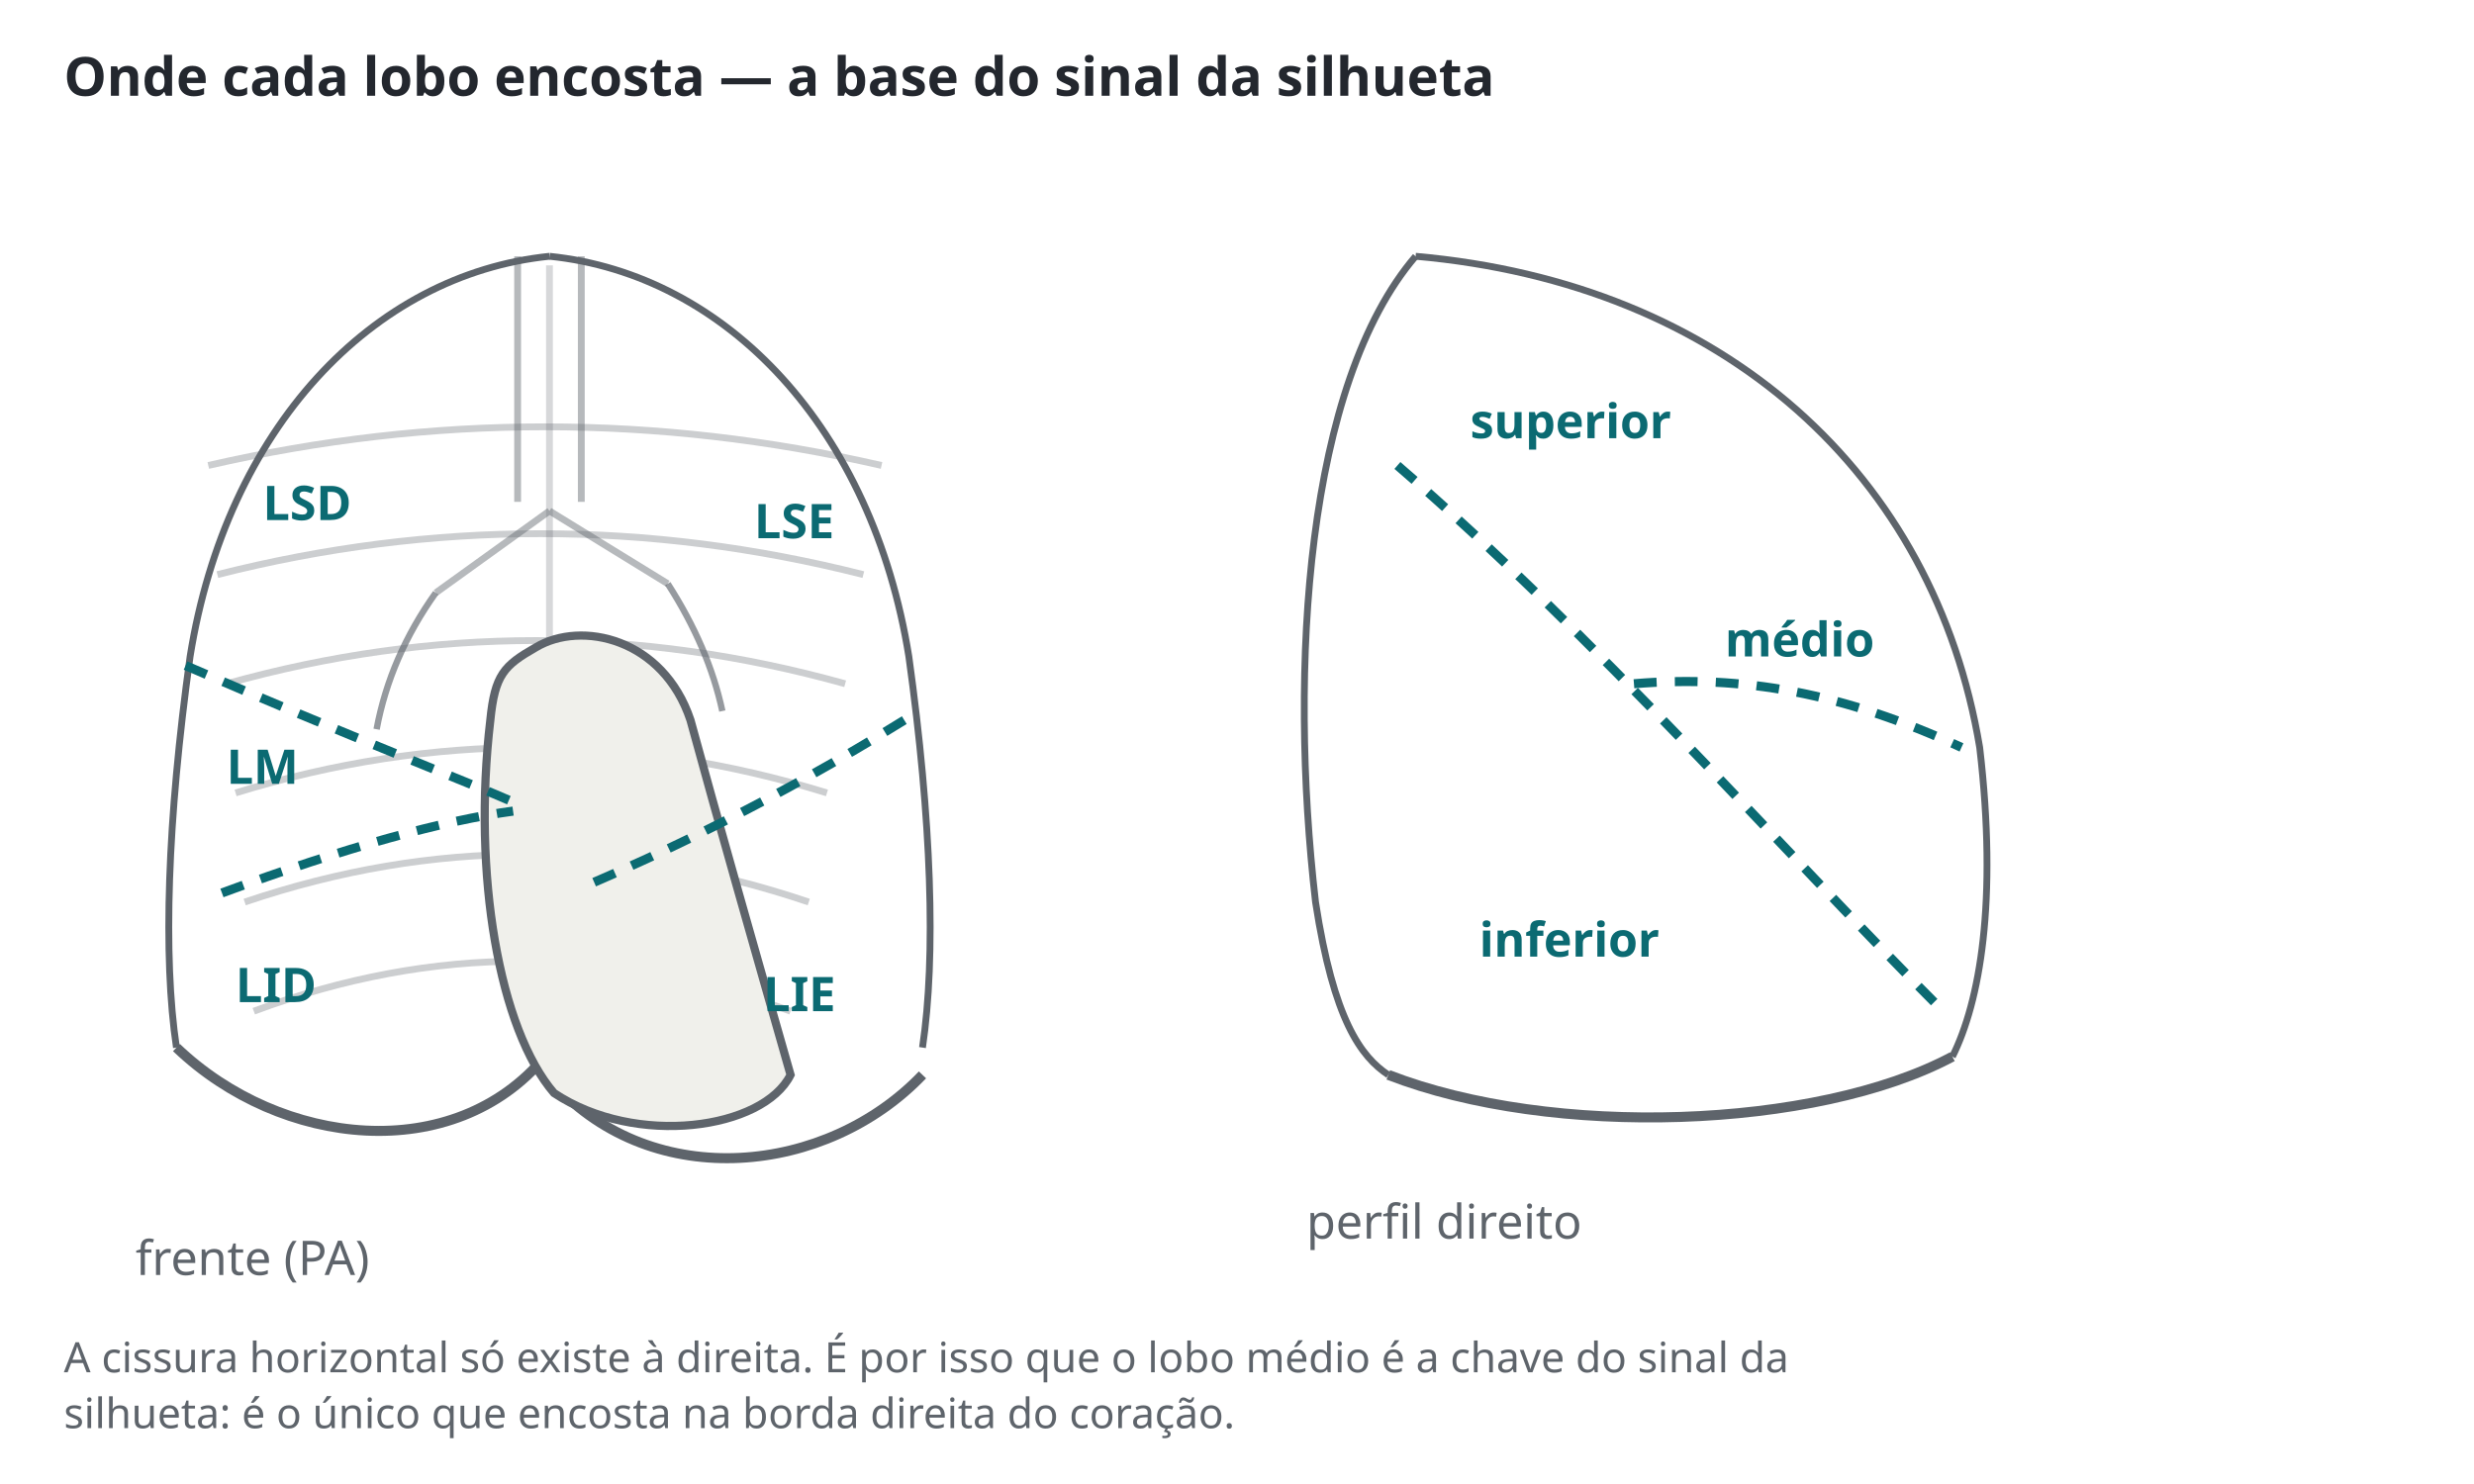
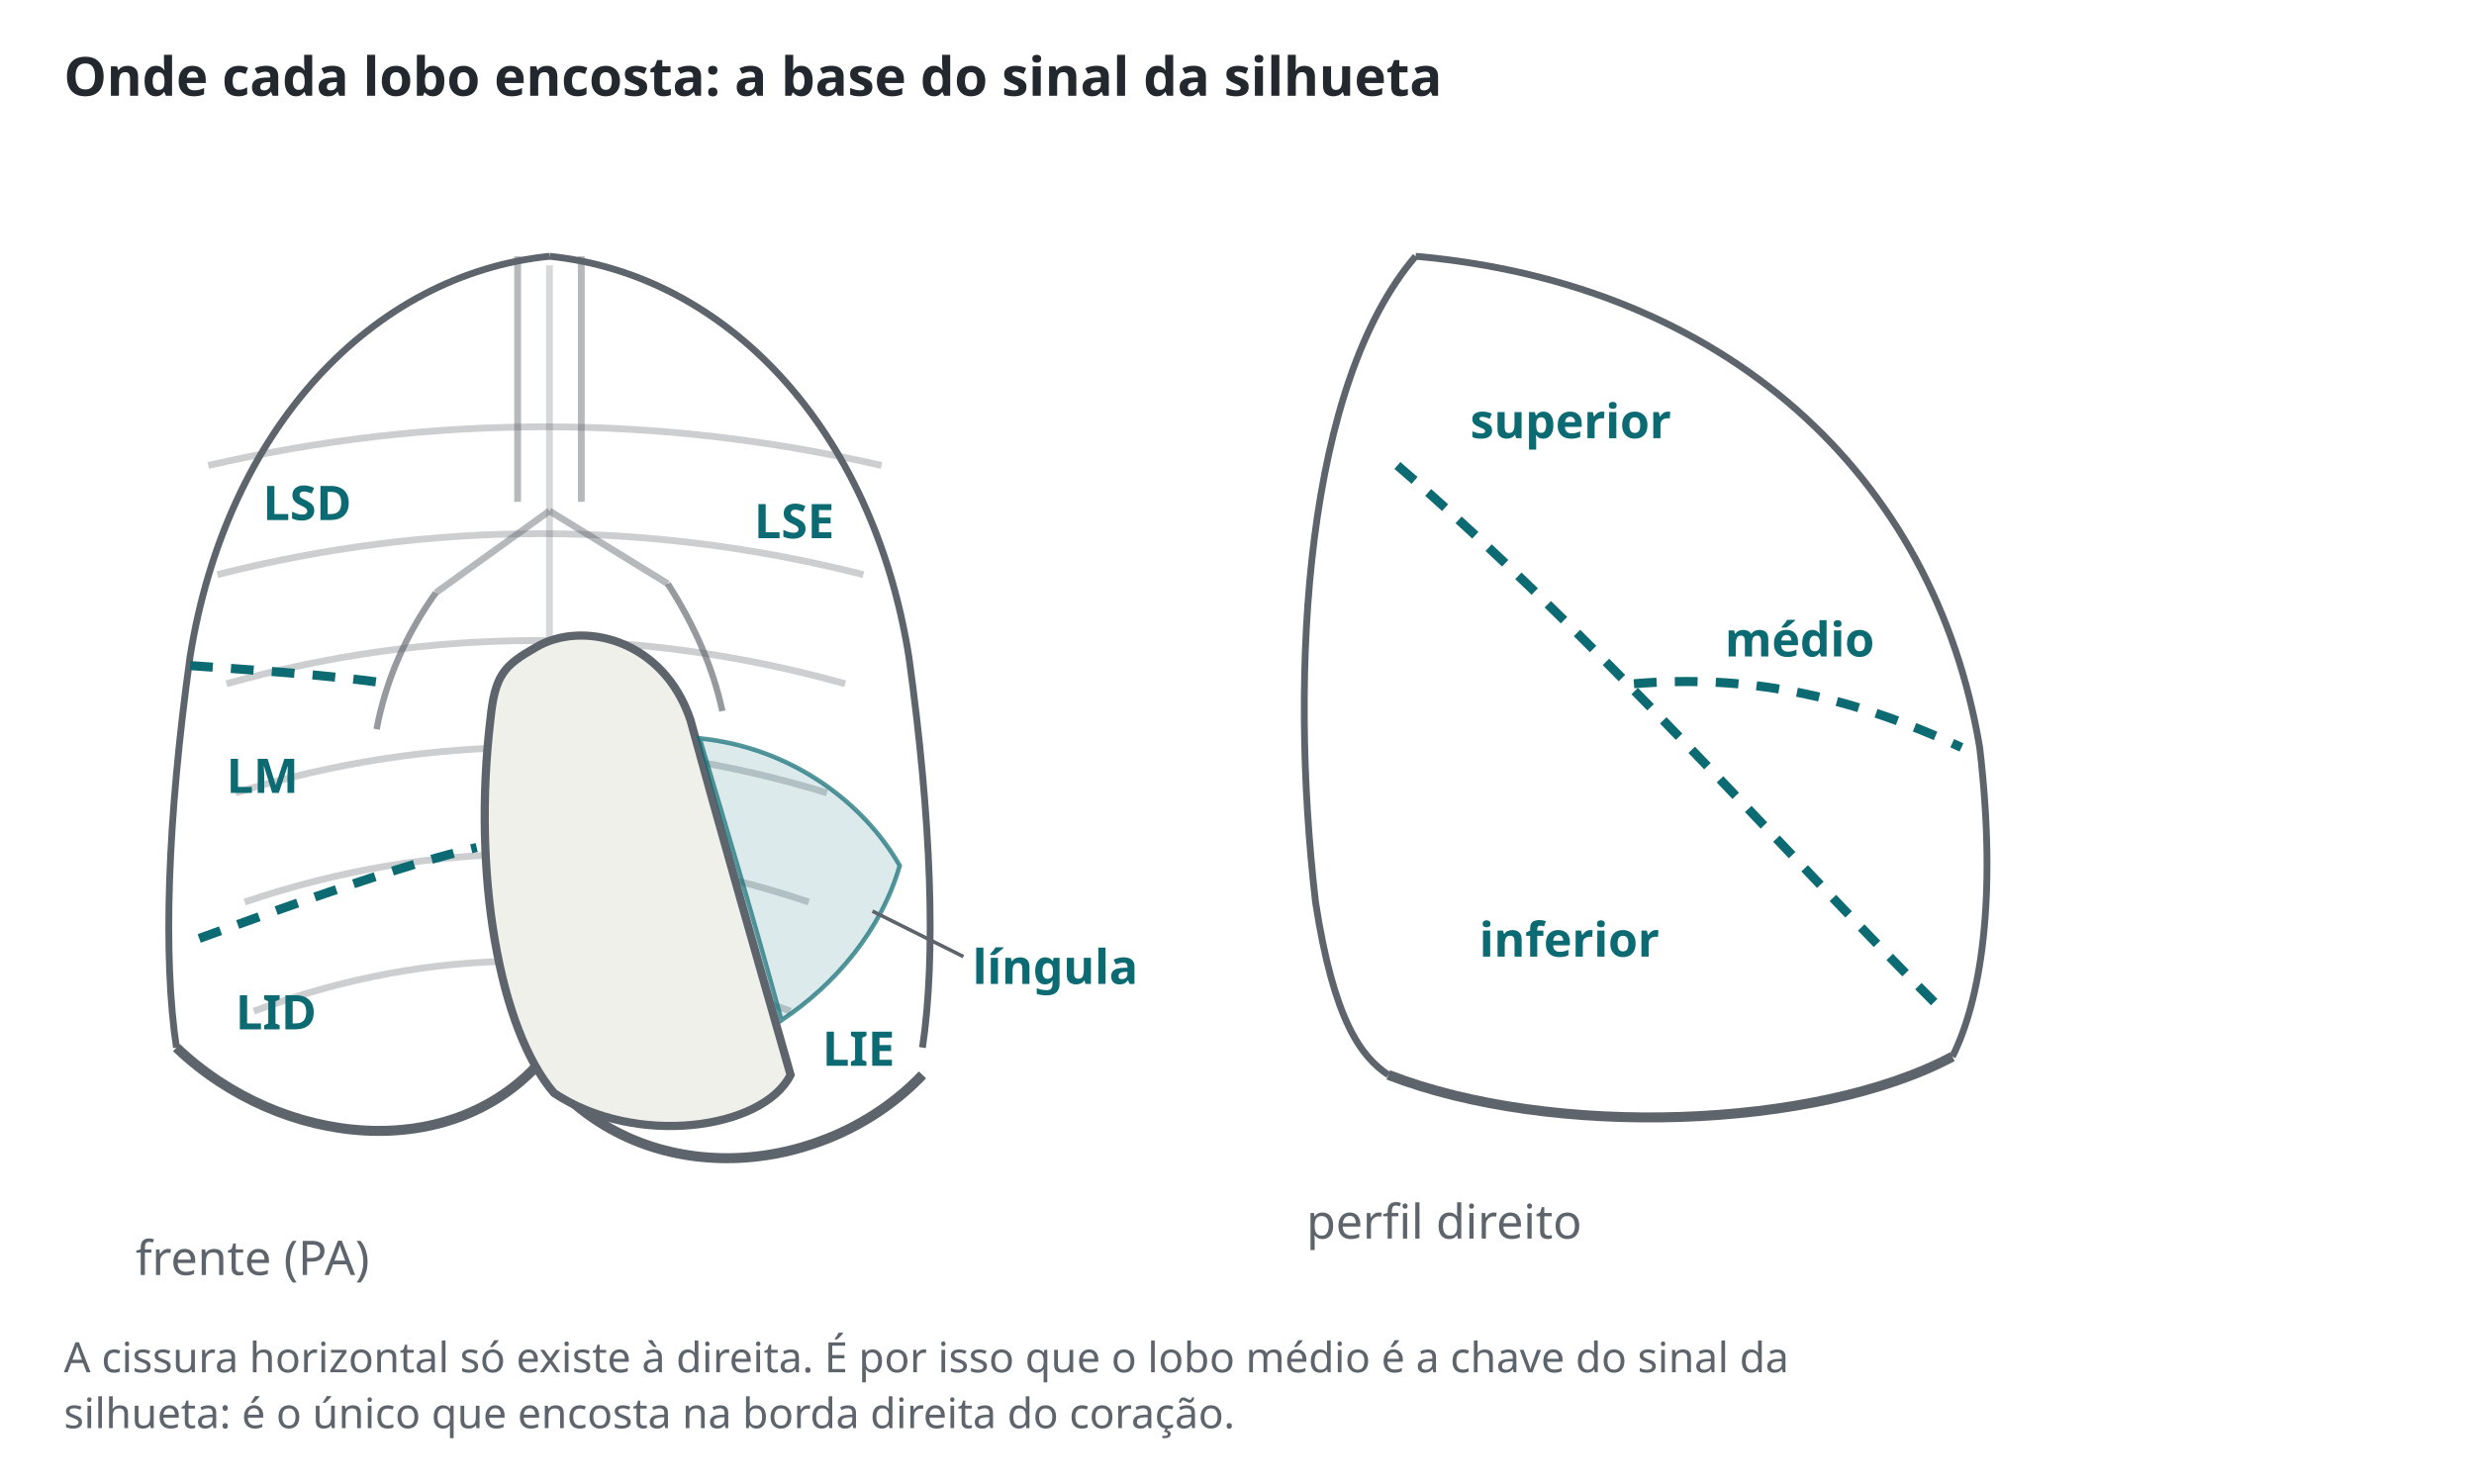
- <svg xmlns="http://www.w3.org/2000/svg" viewBox="0 0 620 372" role="img" aria-label="Onde cada lobo encosta — a base do sinal da silhueta">
+ <svg xmlns="http://www.w3.org/2000/svg" viewBox="0 0 620 372" role="img" aria-label="Onde cada lobo encosta: a base do sinal da silhueta">
  <style>text{font-family:Figtree,system-ui,sans-serif}.t{font-size:13.5px;font-weight:600;fill:#23272E}.l{font-size:10.5px;fill:#5E646B}.k{font-size:10.5px;font-weight:600;fill:#0B6A72}.r{font-size:10.5px;font-weight:600;fill:#C6453D}.a{font-size:10.5px;font-weight:600;fill:#A3730A}.v{font-size:10.5px;font-weight:600;fill:#1D7A46}.n{font-size:11.5px;font-weight:600;fill:#23272E}</style>
  <rect width="620" height="372" fill="#FFFFFF" />
-   <text class="t" x="16" y="24">Onde cada lobo encosta — a base do sinal da silhueta</text>
+   <text class="t" x="16" y="24">Onde cada lobo encosta: a base do sinal da silhueta</text>
  <g transform="translate(18,46) scale(1.14)">
    <g fill="none" stroke="#5E646B" stroke-width="1.5">
      <path d="M30 62 q 74 -17 148 0" opacity=".32" />
      <path d="M32 86 q 71 -18 142 0" opacity=".32" />
      <path d="M34 110 q 68 -19 136 0" opacity=".32" />
      <path d="M36 134 q 65 -20 130 0" opacity=".32" />
      <path d="M38 158 q 62 -21 124 0" opacity=".32" />
      <path d="M40 182 q 59 -22 118 0" opacity=".32" />
      <path d="M105 16 C 66 20 34 54 26 104 C 21 140 20 170 23 190" />
      <path d="M105 16 C 144 20 176 54 184 104 C 189 140 190 170 187 190" />
      <path d="M23 190 C 46 212 84 216 104 192" stroke-width="2.2" />
      <path d="M187 196 C 166 218 128 222 106 198" stroke-width="2.2" />
      <path d="M105 18 V196" opacity=".25" />
      <path d="M98 16 V70 M112 16 V70" opacity=".45" />
      <path d="M105 72 L80 90 M105 72 L131 88" opacity=".45" />
    </g>
    <path d="M92 118 C 88 152 94 186 106 200 C 124 212 152 208 158 196 C 150 168 142 140 136 118 C 130 100 112 96 102 102 C 95 106 93 108 92 118 Z" fill="#F0F0EB" stroke="#5E646B" stroke-width="1.8" />
    <g fill="none" stroke="#5E646B" stroke-width="1.4" opacity=".65">
      <path d="M80 90 q-10 14 -13 30" />
      <path d="M131 88 q9 14 12 28" />
    </g>
-     <path d="M25 106 C 62 122 88 132 97 136" fill="none" stroke="#0B6A72" stroke-width="2" stroke-dasharray="5 4" />
-     <path d="M33 156 C 60 146 82 140 97 138" fill="none" stroke="#0B6A72" stroke-width="2" stroke-dasharray="5 4" />
-     <path d="M183 118 C 154 136 128 148 114 154" fill="none" stroke="#0B6A72" stroke-width="2" stroke-dasharray="5 4" />
+     <path d="M26 106 C 40 107 56 108 70 110" fill="none" stroke="#0B6A72" stroke-width="2" stroke-dasharray="5 4" />
+     <path d="M28 166 C 50 158 72 150 89 146" fill="none" stroke="#0B6A72" stroke-width="2" stroke-dasharray="5 4" />
+     <path d="M138 122 C 158 124 174 136 182 150 C 178 164 168 176 156 184 C 150 162 144 142 138 122 Z" fill="#0B6A72" fill-opacity=".14" stroke="#0B6A72" stroke-opacity=".7" stroke-width="1" />
+     <path d="M176 160 L 196 170" stroke="#5E646B" stroke-width=".8" />
+     <text class="k" x="198" y="176">língula</text>
    <text class="k" x="42" y="74">LSD</text>
-     <text class="k" x="34" y="132">LM</text>
-     <text class="k" x="36" y="180">LID</text>
+     <text class="k" x="34" y="134">LM</text>
+     <text class="k" x="36" y="186">LID</text>
    <text class="k" x="150" y="78">LSE</text>
-     <text class="k" x="152" y="182">LIE</text>
+     <text class="k" x="165" y="194">LIE</text>
    <text class="l" x="14" y="240">frente (PA)</text>
  </g>
  <g transform="translate(316,46) scale(1.14)">
    <path d="M34 16 C 10 44 6 106 12 158 C 16 184 22 192 28 196" fill="none" stroke="#5E646B" stroke-width="1.5" />
    <path d="M34 16 C 102 22 148 64 158 124 C 162 158 158 180 152 192" fill="none" stroke="#5E646B" stroke-width="1.5" />
    <path d="M28 196 C 64 210 122 208 152 192" fill="none" stroke="#5E646B" stroke-width="2.2" />
    <path d="M30 62 C 74 100 114 146 148 180" stroke="#0B6A72" stroke-width="2" stroke-dasharray="5 4" fill="none" />
    <path d="M82 110 C 106 108 128 112 154 124" stroke="#0B6A72" stroke-width="2" stroke-dasharray="5 4" fill="none" />
    <text class="k" x="46" y="56">superior</text>
    <text class="k" x="102" y="104">médio</text>
    <text class="k" x="48" y="170">inferior</text>
    <text class="l" x="10" y="232">perfil direito</text>
  </g>
  <text class="l" x="16" y="344" text-anchor="start">A cissura horizontal só existe à direita. É por isso que o lobo médio é a chave do sinal da</text>
  <text class="l" x="16" y="358" text-anchor="start">silhueta: é o único que encosta na borda direita do coração.</text>
</svg>
